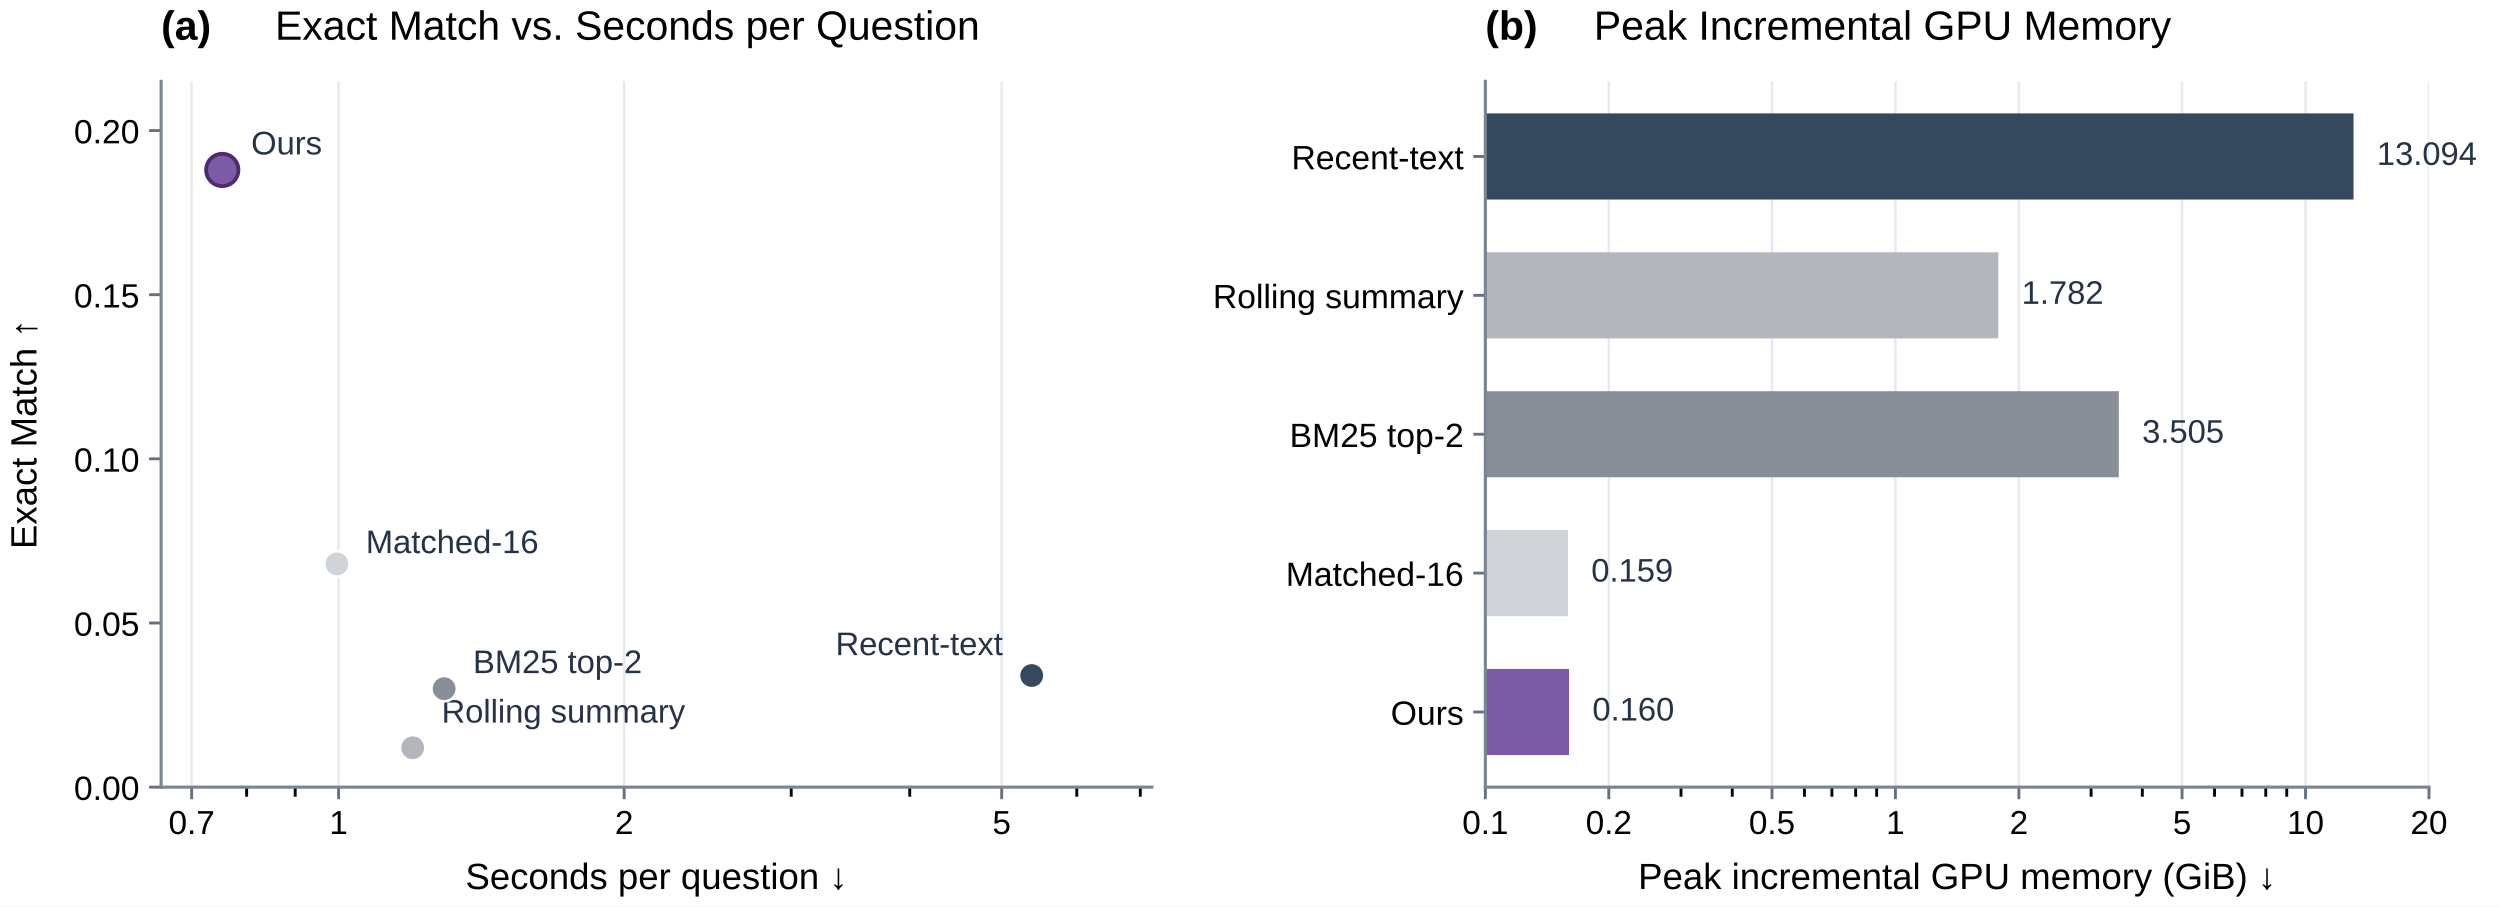
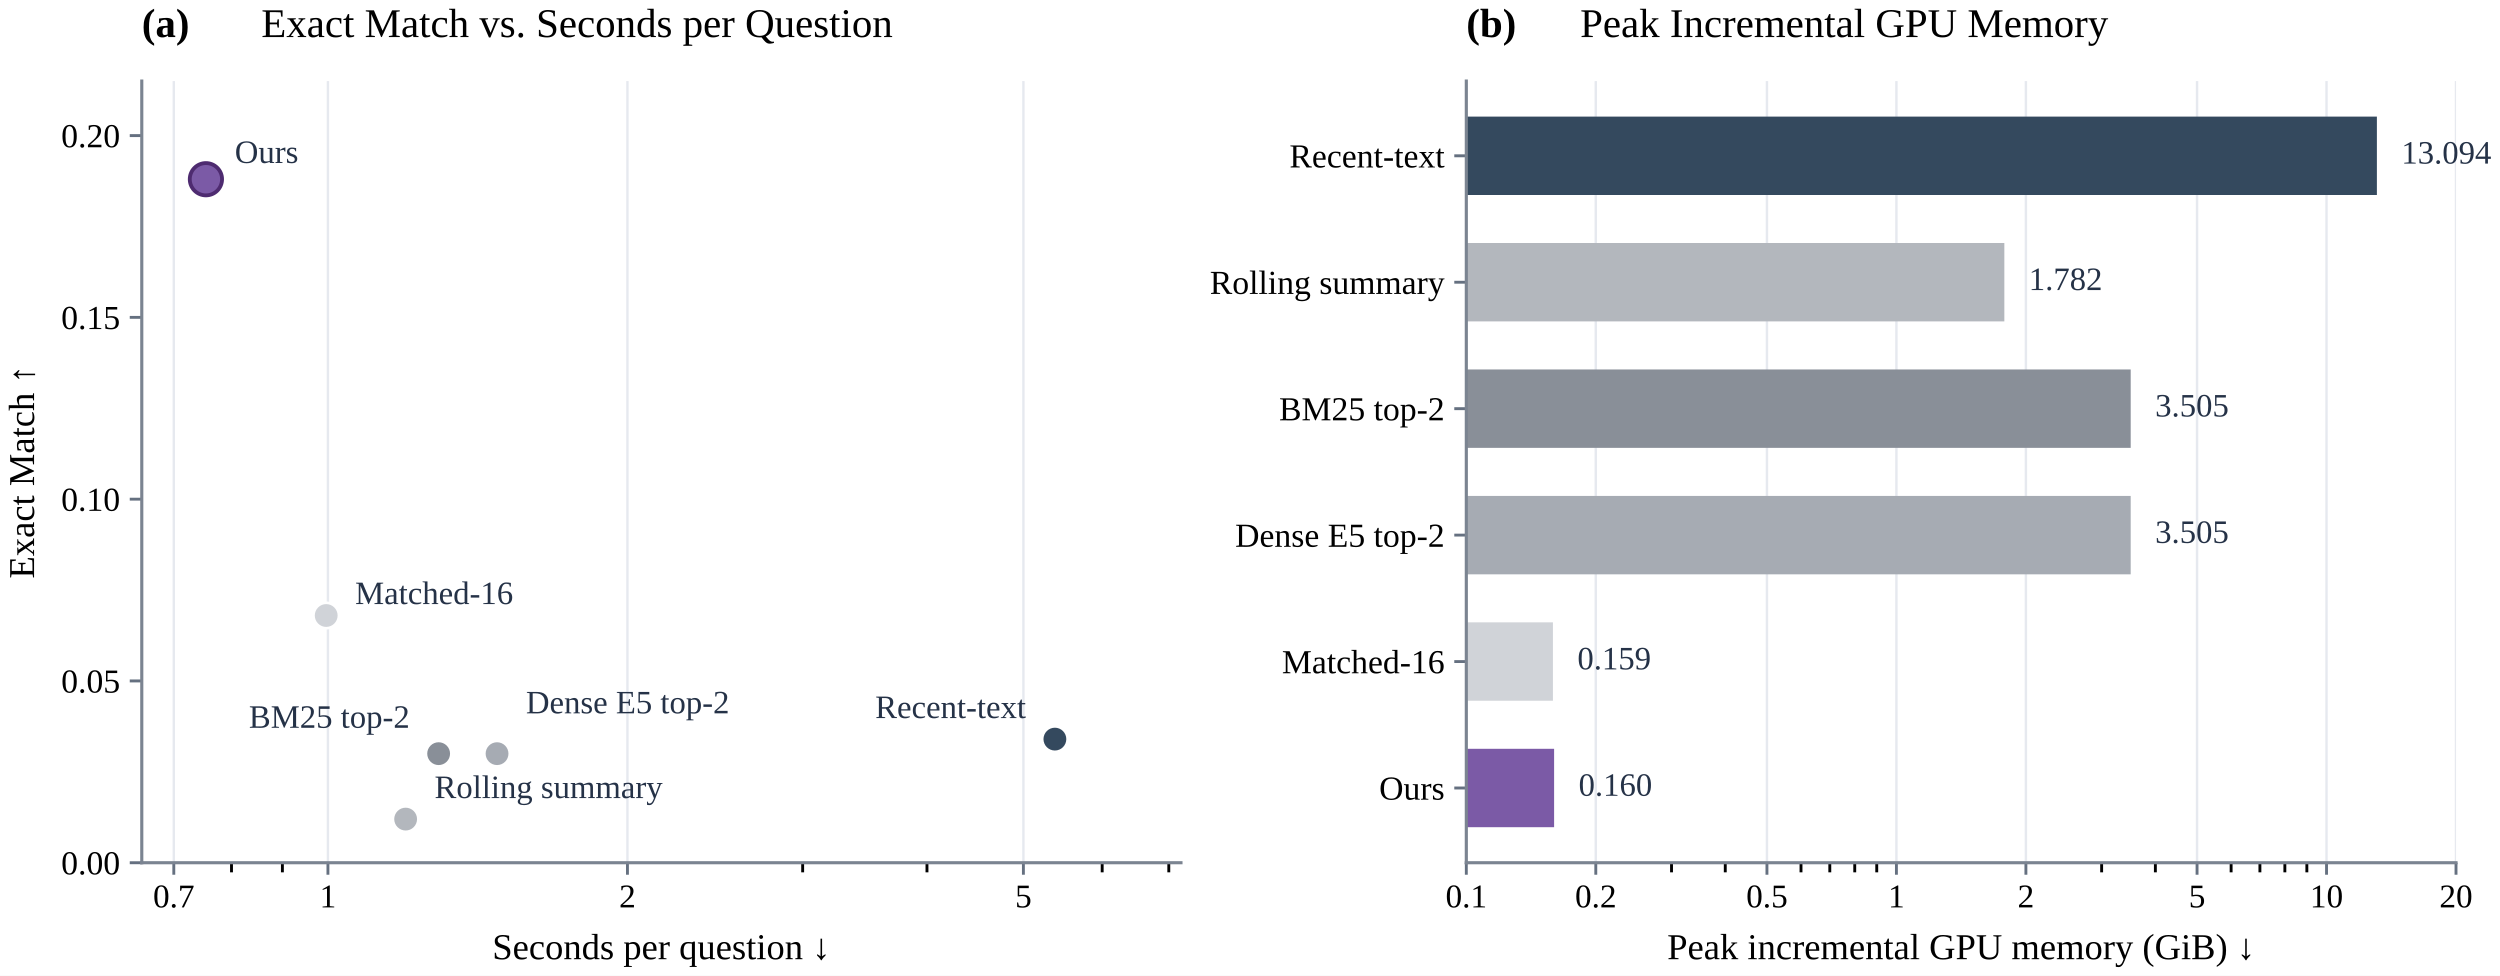
- <svg xmlns="http://www.w3.org/2000/svg" xmlns:xlink="http://www.w3.org/1999/xlink" width="519.6pt" height="188.4pt" viewBox="0 0 519.6 188.4" version="1.1">
+ <svg xmlns="http://www.w3.org/2000/svg" xmlns:xlink="http://www.w3.org/1999/xlink" width="519.6pt" height="202.8pt" viewBox="0 0 519.6 202.8" version="1.1">
  <defs>
    <style type="text/css">*{stroke-linejoin: round; stroke-linecap: butt}</style>
  </defs>
  <g id="figure_1">
    <g id="patch_1">
-       <path d="M 0 188.4  L 519.6 188.4  L 519.6 0  L 0 0  z " style="fill: #ffffff" />
+       <path d="M 0 202.8  L 519.6 202.8  L 519.6 0  L 0 0  z " style="fill: #ffffff" />
    </g>
    <g id="axes_1">
      <g id="patch_2">
-         <path d="M 33.487 163.599  L 239.412 163.599  L 239.412 16.902  L 33.487 16.902  z " style="fill: #ffffff" />
+         <path d="M 29.467 179.309  L 245.452 179.309  L 245.452 16.847  L 29.467 16.847  z " style="fill: #ffffff" />
      </g>
      <g id="matplotlib.axis_1">
        <g id="xtick_1">
          <g id="line2d_1">
-             <path d="M 39.832 163.599  L 39.832 16.902  " clip-path="url(#p4d91cc11b2)" style="fill: none; stroke: #d9dee6; stroke-opacity: 0.65; stroke-width: 0.5; stroke-linecap: square" />
+             <path d="M 36.123 179.309  L 36.123 16.847  " clip-path="url(#p94e1941845)" style="fill: none; stroke: #d9dee6; stroke-opacity: 0.65; stroke-width: 0.5; stroke-linecap: square" />
          </g>
          <g id="line2d_2">
            <defs>
-               <path id="mfd6646fd32" d="M 0 0  L 0 2.5  " style="stroke: #657080; stroke-width: 0.6" />
+               <path id="mc7034c1258" d="M 0 0  L 0 2.5  " style="stroke: #657080; stroke-width: 0.6" />
            </defs>
            <g>
-               <use xlink:href="#mfd6646fd32" x="39.832" y="163.599" style="fill: #657080; stroke: #657080; stroke-width: 0.6" />
+               <use xlink:href="#mc7034c1258" x="36.123" y="179.309" style="fill: #657080; stroke: #657080; stroke-width: 0.6" />
            </g>
          </g>
          <g id="text_1">
-             <text style="font-size: 6.9px; font-family: 'Arial', 'Helvetica', 'DejaVu Sans', sans-serif; text-anchor: middle" x="39.832" y="173.341" transform="rotate(-0 39.83231 173.3413)">0.7</text>
+             <text style="font-size: 6.9px; font-family: 'Times New Roman', 'Times', 'Nimbus Roman', serif; text-anchor: middle" x="36.123" y="188.593" transform="rotate(-0 36.12324 188.5929)">0.7</text>
          </g>
        </g>
        <g id="xtick_2">
          <g id="line2d_3">
-             <path d="M 70.374 163.599  L 70.374 16.902  " clip-path="url(#p4d91cc11b2)" style="fill: none; stroke: #d9dee6; stroke-opacity: 0.65; stroke-width: 0.5; stroke-linecap: square" />
+             <path d="M 68.157 179.309  L 68.157 16.847  " clip-path="url(#p94e1941845)" style="fill: none; stroke: #d9dee6; stroke-opacity: 0.65; stroke-width: 0.5; stroke-linecap: square" />
          </g>
          <g id="line2d_4">
            <g>
-               <use xlink:href="#mfd6646fd32" x="70.374" y="163.599" style="fill: #657080; stroke: #657080; stroke-width: 0.6" />
+               <use xlink:href="#mc7034c1258" x="68.157" y="179.309" style="fill: #657080; stroke: #657080; stroke-width: 0.6" />
            </g>
          </g>
          <g id="text_2">
-             <text style="font-size: 6.9px; font-family: 'Arial', 'Helvetica', 'DejaVu Sans', sans-serif; text-anchor: middle" x="70.374" y="173.341" transform="rotate(-0 70.37399 173.3413)">1</text>
+             <text style="font-size: 6.9px; font-family: 'Times New Roman', 'Times', 'Nimbus Roman', serif; text-anchor: middle" x="68.157" y="188.593" transform="rotate(-0 68.15676 188.5929)">1</text>
          </g>
        </g>
        <g id="xtick_3">
          <g id="line2d_5">
-             <path d="M 129.727 163.599  L 129.727 16.902  " clip-path="url(#p4d91cc11b2)" style="fill: none; stroke: #d9dee6; stroke-opacity: 0.65; stroke-width: 0.5; stroke-linecap: square" />
+             <path d="M 130.409 179.309  L 130.409 16.847  " clip-path="url(#p94e1941845)" style="fill: none; stroke: #d9dee6; stroke-opacity: 0.65; stroke-width: 0.5; stroke-linecap: square" />
          </g>
          <g id="line2d_6">
            <g>
-               <use xlink:href="#mfd6646fd32" x="129.727" y="163.599" style="fill: #657080; stroke: #657080; stroke-width: 0.6" />
+               <use xlink:href="#mc7034c1258" x="130.409" y="179.309" style="fill: #657080; stroke: #657080; stroke-width: 0.6" />
            </g>
          </g>
          <g id="text_3">
-             <text style="font-size: 6.9px; font-family: 'Arial', 'Helvetica', 'DejaVu Sans', sans-serif; text-anchor: middle" x="129.727" y="173.341" transform="rotate(-0 129.7274 173.3413)">2</text>
+             <text style="font-size: 6.9px; font-family: 'Times New Roman', 'Times', 'Nimbus Roman', serif; text-anchor: middle" x="130.409" y="188.593" transform="rotate(-0 130.4094 188.5929)">2</text>
          </g>
        </g>
        <g id="xtick_4">
          <g id="line2d_7">
-             <path d="M 208.188 163.599  L 208.188 16.902  " clip-path="url(#p4d91cc11b2)" style="fill: none; stroke: #d9dee6; stroke-opacity: 0.65; stroke-width: 0.5; stroke-linecap: square" />
+             <path d="M 212.703 179.309  L 212.703 16.847  " clip-path="url(#p94e1941845)" style="fill: none; stroke: #d9dee6; stroke-opacity: 0.65; stroke-width: 0.5; stroke-linecap: square" />
          </g>
          <g id="line2d_8">
            <g>
-               <use xlink:href="#mfd6646fd32" x="208.188" y="163.599" style="fill: #657080; stroke: #657080; stroke-width: 0.6" />
+               <use xlink:href="#mc7034c1258" x="212.703" y="179.309" style="fill: #657080; stroke: #657080; stroke-width: 0.6" />
            </g>
          </g>
          <g id="text_4">
-             <text style="font-size: 6.9px; font-family: 'Arial', 'Helvetica', 'DejaVu Sans', sans-serif; text-anchor: middle" x="208.188" y="173.341" transform="rotate(-0 208.1883 173.3413)">5</text>
+             <text style="font-size: 6.9px; font-family: 'Times New Roman', 'Times', 'Nimbus Roman', serif; text-anchor: middle" x="212.703" y="188.593" transform="rotate(-0 212.7028 188.5929)">5</text>
          </g>
        </g>
        <g id="xtick_5">
          <g id="line2d_9">
            <defs>
-               <path id="mbc9e742aef" d="M 0 0  L 0 2  " style="stroke: #000000; stroke-width: 0.6" />
+               <path id="m6036ae1b10" d="M 0 0  L 0 2  " style="stroke: #000000; stroke-width: 0.6" />
            </defs>
            <g>
-               <use xlink:href="#mbc9e742aef" x="51.266" y="163.599" style="stroke: #000000; stroke-width: 0.6" />
+               <use xlink:href="#m6036ae1b10" x="48.116" y="179.309" style="stroke: #000000; stroke-width: 0.6" />
            </g>
          </g>
        </g>
        <g id="xtick_6">
          <g id="line2d_10">
            <g>
-               <use xlink:href="#mbc9e742aef" x="61.352" y="163.599" style="stroke: #000000; stroke-width: 0.6" />
+               <use xlink:href="#m6036ae1b10" x="58.694" y="179.309" style="stroke: #000000; stroke-width: 0.6" />
            </g>
          </g>
        </g>
        <g id="xtick_7">
          <g id="line2d_11">
            <g>
-               <use xlink:href="#mbc9e742aef" x="164.447" y="163.599" style="stroke: #000000; stroke-width: 0.6" />
+               <use xlink:href="#m6036ae1b10" x="166.825" y="179.309" style="stroke: #000000; stroke-width: 0.6" />
            </g>
          </g>
        </g>
        <g id="xtick_8">
          <g id="line2d_12">
            <g>
-               <use xlink:href="#mbc9e742aef" x="189.081" y="163.599" style="stroke: #000000; stroke-width: 0.6" />
+               <use xlink:href="#m6036ae1b10" x="192.662" y="179.309" style="stroke: #000000; stroke-width: 0.6" />
            </g>
          </g>
        </g>
        <g id="xtick_9">
          <g id="line2d_13">
            <g>
-               <use xlink:href="#mbc9e742aef" x="223.8" y="163.599" style="stroke: #000000; stroke-width: 0.6" />
+               <use xlink:href="#m6036ae1b10" x="229.077" y="179.309" style="stroke: #000000; stroke-width: 0.6" />
            </g>
          </g>
        </g>
        <g id="xtick_10">
          <g id="line2d_14">
            <g>
-               <use xlink:href="#mbc9e742aef" x="237" y="163.599" style="stroke: #000000; stroke-width: 0.6" />
+               <use xlink:href="#m6036ae1b10" x="242.922" y="179.309" style="stroke: #000000; stroke-width: 0.6" />
            </g>
          </g>
        </g>
        <g id="text_5">
-           <text style="font-size: 7.6px; font-family: 'Arial', 'Helvetica', 'DejaVu Sans', sans-serif; text-anchor: middle" x="136.449" y="184.774" transform="rotate(-0 136.4494 184.7737)">Seconds per question ↓</text>
+           <text style="font-size: 7.6px; font-family: 'Times New Roman', 'Times', 'Nimbus Roman', serif; text-anchor: middle" x="137.46" y="199.359" transform="rotate(-0 137.4597 199.3593)">Seconds per question ↓</text>
        </g>
      </g>
      <g id="matplotlib.axis_2">
        <g id="ytick_1">
          <g id="line2d_15">
            <defs>
-               <path id="mfd92201230" d="M 0 0  L -2.5 0  " style="stroke: #657080; stroke-width: 0.6" />
+               <path id="m1d2bbc4675" d="M 0 0  L -2.5 0  " style="stroke: #657080; stroke-width: 0.6" />
            </defs>
            <g>
-               <use xlink:href="#mfd92201230" x="33.487" y="163.599" style="fill: #657080; stroke: #657080; stroke-width: 0.6" />
+               <use xlink:href="#m1d2bbc4675" x="29.467" y="179.309" style="fill: #657080; stroke: #657080; stroke-width: 0.6" />
            </g>
          </g>
          <g id="text_6">
-             <text style="font-size: 7px; font-family: 'Arial', 'Helvetica', 'DejaVu Sans', sans-serif; text-anchor: end" x="28.987" y="166.258" transform="rotate(-0 28.98653 166.2581)">0.00</text>
+             <text style="font-size: 7px; font-family: 'Times New Roman', 'Times', 'Nimbus Roman', serif; text-anchor: end" x="24.967" y="181.735" transform="rotate(-0 24.96748 181.7354)">0.00</text>
          </g>
        </g>
        <g id="ytick_2">
          <g id="line2d_16">
            <g>
-               <use xlink:href="#mfd92201230" x="33.487" y="129.483" style="fill: #657080; stroke: #657080; stroke-width: 0.6" />
+               <use xlink:href="#m1d2bbc4675" x="29.467" y="141.527" style="fill: #657080; stroke: #657080; stroke-width: 0.6" />
            </g>
          </g>
          <g id="text_7">
-             <text style="font-size: 7px; font-family: 'Arial', 'Helvetica', 'DejaVu Sans', sans-serif; text-anchor: end" x="28.987" y="132.143" transform="rotate(-0 28.98653 132.1425)">0.05</text>
+             <text style="font-size: 7px; font-family: 'Times New Roman', 'Times', 'Nimbus Roman', serif; text-anchor: end" x="24.967" y="143.954" transform="rotate(-0 24.96748 143.9538)">0.05</text>
          </g>
        </g>
        <g id="ytick_3">
          <g id="line2d_17">
            <g>
-               <use xlink:href="#mfd92201230" x="33.487" y="95.368" style="fill: #657080; stroke: #657080; stroke-width: 0.6" />
+               <use xlink:href="#m1d2bbc4675" x="29.467" y="103.745" style="fill: #657080; stroke: #657080; stroke-width: 0.6" />
            </g>
          </g>
          <g id="text_8">
-             <text style="font-size: 7px; font-family: 'Arial', 'Helvetica', 'DejaVu Sans', sans-serif; text-anchor: end" x="28.987" y="98.027" transform="rotate(-0 28.98653 98.02699)">0.10</text>
+             <text style="font-size: 7px; font-family: 'Times New Roman', 'Times', 'Nimbus Roman', serif; text-anchor: end" x="24.967" y="106.172" transform="rotate(-0 24.96748 106.1721)">0.10</text>
          </g>
        </g>
        <g id="ytick_4">
          <g id="line2d_18">
            <g>
-               <use xlink:href="#mfd92201230" x="33.487" y="61.252" style="fill: #657080; stroke: #657080; stroke-width: 0.6" />
+               <use xlink:href="#m1d2bbc4675" x="29.467" y="65.964" style="fill: #657080; stroke: #657080; stroke-width: 0.6" />
            </g>
          </g>
          <g id="text_9">
-             <text style="font-size: 7px; font-family: 'Arial', 'Helvetica', 'DejaVu Sans', sans-serif; text-anchor: end" x="28.987" y="63.911" transform="rotate(-0 28.98653 63.91143)">0.15</text>
+             <text style="font-size: 7px; font-family: 'Times New Roman', 'Times', 'Nimbus Roman', serif; text-anchor: end" x="24.967" y="68.39" transform="rotate(-0 24.96748 68.39037)">0.15</text>
          </g>
        </g>
        <g id="ytick_5">
          <g id="line2d_19">
            <g>
-               <use xlink:href="#mfd92201230" x="33.487" y="27.137" style="fill: #657080; stroke: #657080; stroke-width: 0.6" />
+               <use xlink:href="#m1d2bbc4675" x="29.467" y="28.182" style="fill: #657080; stroke: #657080; stroke-width: 0.6" />
            </g>
          </g>
          <g id="text_10">
-             <text style="font-size: 7px; font-family: 'Arial', 'Helvetica', 'DejaVu Sans', sans-serif; text-anchor: end" x="28.987" y="29.796" transform="rotate(-0 28.98653 29.79587)">0.20</text>
+             <text style="font-size: 7px; font-family: 'Times New Roman', 'Times', 'Nimbus Roman', serif; text-anchor: end" x="24.967" y="30.609" transform="rotate(-0 24.96748 30.60868)">0.20</text>
          </g>
        </g>
        <g id="text_11">
-           <text style="font-size: 7.6px; font-family: 'Arial', 'Helvetica', 'DejaVu Sans', sans-serif; text-anchor: middle" x="7.575" y="90.25" transform="rotate(-90 7.574813 90.25048)">Exact Match ↑</text>
+           <text style="font-size: 7.6px; font-family: 'Times New Roman', 'Times', 'Nimbus Roman', serif; text-anchor: middle" x="7.077" y="98.078" transform="rotate(-90 7.07725 98.07805)">Exact Match ↑</text>
        </g>
      </g>
      <g id="patch_3">
-         <path d="M 33.487 163.599  L 33.487 16.902  " style="fill: none; stroke: #7b8491; stroke-width: 0.65; stroke-linejoin: miter; stroke-linecap: square" />
+         <path d="M 29.467 179.309  L 29.467 16.847  " style="fill: none; stroke: #7b8491; stroke-width: 0.65; stroke-linejoin: miter; stroke-linecap: square" />
      </g>
      <g id="patch_4">
-         <path d="M 33.487 163.599  L 239.412 163.599  " style="fill: none; stroke: #7b8491; stroke-width: 0.65; stroke-linejoin: miter; stroke-linecap: square" />
+         <path d="M 29.467 179.309  L 245.452 179.309  " style="fill: none; stroke: #7b8491; stroke-width: 0.65; stroke-linejoin: miter; stroke-linecap: square" />
      </g>
      <g id="PathCollection_1">
        <defs>
-           <path id="m804ae142f7" d="M 0 2.646  C 0.702 2.646 1.375 2.367 1.871 1.871  C 2.367 1.375 2.646 0.702 2.646 0  C 2.646 -0.702 2.367 -1.375 1.871 -1.871  C 1.375 -2.367 0.702 -2.646 0 -2.646  C -0.702 -2.646 -1.375 -2.367 -1.871 -1.871  C -2.367 -1.375 -2.646 -0.702 -2.646 0  C -2.646 0.702 -2.367 1.375 -1.871 1.871  C -1.375 2.367 -0.702 2.646 0 2.646  z " style="stroke: #ffffff; stroke-width: 0.55" />
+           <path id="m9ced7bc26e" d="M 0 2.646  C 0.702 2.646 1.375 2.367 1.871 1.871  C 2.367 1.375 2.646 0.702 2.646 0  C 2.646 -0.702 2.367 -1.375 1.871 -1.871  C 1.375 -2.367 0.702 -2.646 0 -2.646  C -0.702 -2.646 -1.375 -2.367 -1.871 -1.871  C -2.367 -1.375 -2.646 -0.702 -2.646 0  C -2.646 0.702 -2.367 1.375 -1.871 1.871  C -1.375 2.367 -0.702 2.646 0 2.646  z " style="stroke: #ffffff; stroke-width: 0.55" />
        </defs>
-         <g clip-path="url(#p4d91cc11b2)">
-           <use xlink:href="#m804ae142f7" x="214.429" y="140.4" style="fill: #34495e; stroke: #ffffff; stroke-width: 0.55" />
+         <g clip-path="url(#p94e1941845)">
+           <use xlink:href="#m9ced7bc26e" x="219.248" y="153.617" style="fill: #34495e; stroke: #ffffff; stroke-width: 0.55" />
        </g>
      </g>
      <g id="text_12">
-         <text style="font-size: 6.8px; font-family: 'Arial', 'Helvetica', 'DejaVu Sans', sans-serif; text-anchor: end; fill: #253247" x="208.429" y="136.167" transform="rotate(-0 208.4289 136.1668)">Recent-text</text>
+         <text style="font-size: 6.8px; font-family: 'Times New Roman', 'Times', 'Nimbus Roman', serif; text-anchor: end; fill: #253247" x="213.248" y="149.241" transform="rotate(-0 213.2482 149.2408)">Recent-text</text>
      </g>
      <g id="PathCollection_2">
        <defs>
-           <path id="m1b0d4e101e" d="M 0 2.646  C 0.702 2.646 1.375 2.367 1.871 1.871  C 2.367 1.375 2.646 0.702 2.646 0  C 2.646 -0.702 2.367 -1.375 1.871 -1.871  C 1.375 -2.367 0.702 -2.646 0 -2.646  C -0.702 -2.646 -1.375 -2.367 -1.871 -1.871  C -2.367 -1.375 -2.646 -0.702 -2.646 0  C -2.646 0.702 -2.367 1.375 -1.871 1.871  C -1.375 2.367 -0.702 2.646 0 2.646  z " style="stroke: #ffffff; stroke-width: 0.55" />
+           <path id="mf07b5d6759" d="M 0 2.646  C 0.702 2.646 1.375 2.367 1.871 1.871  C 2.367 1.375 2.646 0.702 2.646 0  C 2.646 -0.702 2.367 -1.375 1.871 -1.871  C 1.375 -2.367 0.702 -2.646 0 -2.646  C -0.702 -2.646 -1.375 -2.367 -1.871 -1.871  C -2.367 -1.375 -2.646 -0.702 -2.646 0  C -2.646 0.702 -2.367 1.375 -1.871 1.871  C -1.375 2.367 -0.702 2.646 0 2.646  z " style="stroke: #ffffff; stroke-width: 0.55" />
        </defs>
-         <g clip-path="url(#p4d91cc11b2)">
-           <use xlink:href="#m1b0d4e101e" x="85.772" y="155.411" style="fill: #b3b7bd; stroke: #ffffff; stroke-width: 0.55" />
+         <g clip-path="url(#p94e1941845)">
+           <use xlink:href="#mf07b5d6759" x="84.307" y="170.241" style="fill: #b3b7bd; stroke: #ffffff; stroke-width: 0.55" />
        </g>
      </g>
      <g id="text_13">
-         <text style="font-size: 6.8px; font-family: 'Arial', 'Helvetica', 'DejaVu Sans', sans-serif; text-anchor: start; fill: #253247" x="91.772" y="150.178" transform="rotate(-0 91.77164 150.1779)">Rolling summary</text>
+         <text style="font-size: 6.8px; font-family: 'Times New Roman', 'Times', 'Nimbus Roman', serif; text-anchor: start; fill: #253247" x="90.307" y="165.868" transform="rotate(-0 90.30653 165.8682)">Rolling summary</text>
      </g>
      <g id="PathCollection_3">
        <defs>
-           <path id="mbe1dde9611" d="M 0 2.646  C 0.702 2.646 1.375 2.367 1.871 1.871  C 2.367 1.375 2.646 0.702 2.646 0  C 2.646 -0.702 2.367 -1.375 1.871 -1.871  C 1.375 -2.367 0.702 -2.646 0 -2.646  C -0.702 -2.646 -1.375 -2.367 -1.871 -1.871  C -2.367 -1.375 -2.646 -0.702 -2.646 0  C -2.646 0.702 -2.367 1.375 -1.871 1.871  C -1.375 2.367 -0.702 2.646 0 2.646  z " style="stroke: #ffffff; stroke-width: 0.55" />
+           <path id="mde7a6facdd" d="M 0 2.646  C 0.702 2.646 1.375 2.367 1.871 1.871  C 2.367 1.375 2.646 0.702 2.646 0  C 2.646 -0.702 2.367 -1.375 1.871 -1.871  C 1.375 -2.367 0.702 -2.646 0 -2.646  C -0.702 -2.646 -1.375 -2.367 -1.871 -1.871  C -2.367 -1.375 -2.646 -0.702 -2.646 0  C -2.646 0.702 -2.367 1.375 -1.871 1.871  C -1.375 2.367 -0.702 2.646 0 2.646  z " style="stroke: #ffffff; stroke-width: 0.55" />
        </defs>
-         <g clip-path="url(#p4d91cc11b2)">
-           <use xlink:href="#mbe1dde9611" x="92.311" y="143.13" style="fill: #898f98; stroke: #ffffff; stroke-width: 0.55" />
+         <g clip-path="url(#p94e1941845)">
+           <use xlink:href="#mde7a6facdd" x="91.166" y="156.64" style="fill: #898f98; stroke: #ffffff; stroke-width: 0.55" />
        </g>
      </g>
      <g id="text_14">
-         <text style="font-size: 6.8px; font-family: 'Arial', 'Helvetica', 'DejaVu Sans', sans-serif; text-anchor: start; fill: #253247" x="98.311" y="139.896" transform="rotate(-0 98.31137 139.896)">BM25 top-2</text>
+         <text style="font-size: 6.8px; font-family: 'Times New Roman', 'Times', 'Nimbus Roman', serif; text-anchor: end; fill: #253247" x="85.166" y="151.263" transform="rotate(-0 85.1657 151.2633)">BM25 top-2</text>
      </g>
      <g id="PathCollection_4">
        <defs>
-           <path id="m87a3ca82dd" d="M 0 2.646  C 0.702 2.646 1.375 2.367 1.871 1.871  C 2.367 1.375 2.646 0.702 2.646 0  C 2.646 -0.702 2.367 -1.375 1.871 -1.871  C 1.375 -2.367 0.702 -2.646 0 -2.646  C -0.702 -2.646 -1.375 -2.367 -1.871 -1.871  C -2.367 -1.375 -2.646 -0.702 -2.646 0  C -2.646 0.702 -2.367 1.375 -1.871 1.871  C -1.375 2.367 -0.702 2.646 0 2.646  z " style="stroke: #ffffff; stroke-width: 0.55" />
+           <path id="m5766bb38de" d="M 0 2.646  C 0.702 2.646 1.375 2.367 1.871 1.871  C 2.367 1.375 2.646 0.702 2.646 0  C 2.646 -0.702 2.367 -1.375 1.871 -1.871  C 1.375 -2.367 0.702 -2.646 0 -2.646  C -0.702 -2.646 -1.375 -2.367 -1.871 -1.871  C -2.367 -1.375 -2.646 -0.702 -2.646 0  C -2.646 0.702 -2.367 1.375 -1.871 1.871  C -1.375 2.367 -0.702 2.646 0 2.646  z " style="stroke: #ffffff; stroke-width: 0.55" />
        </defs>
-         <g clip-path="url(#p4d91cc11b2)">
-           <use xlink:href="#m87a3ca82dd" x="70.031" y="117.202" style="fill: #d0d3d8; stroke: #ffffff; stroke-width: 0.55" />
+         <g clip-path="url(#p94e1941845)">
+           <use xlink:href="#m5766bb38de" x="103.306" y="156.64" style="fill: #a6abb3; stroke: #ffffff; stroke-width: 0.55" />
        </g>
      </g>
      <g id="text_15">
-         <text style="font-size: 6.8px; font-family: 'Arial', 'Helvetica', 'DejaVu Sans', sans-serif; text-anchor: start; fill: #253247" x="76.031" y="114.968" transform="rotate(-0 76.03078 114.9684)">Matched-16</text>
+         <text style="font-size: 6.8px; font-family: 'Times New Roman', 'Times', 'Nimbus Roman', serif; text-anchor: start; fill: #253247" x="109.306" y="148.263" transform="rotate(-0 109.306 148.2633)">Dense E5 top-2</text>
      </g>
      <g id="PathCollection_5">
        <defs>
-           <path id="m98cfc81bcb" d="M 0 3.354  C 0.89 3.354 1.743 3.001 2.372 2.372  C 3.001 1.743 3.354 0.89 3.354 0  C 3.354 -0.89 3.001 -1.743 2.372 -2.372  C 1.743 -3.001 0.89 -3.354 0 -3.354  C -0.89 -3.354 -1.743 -3.001 -2.372 -2.372  C -3.001 -1.743 -3.354 -0.89 -3.354 0  C -3.354 0.89 -3.001 1.743 -2.372 2.372  C -1.743 3.001 -0.89 3.354 0 3.354  z " style="stroke: #4e2b70; stroke-width: 0.8" />
+           <path id="m0dffa13cdc" d="M 0 2.646  C 0.702 2.646 1.375 2.367 1.871 1.871  C 2.367 1.375 2.646 0.702 2.646 0  C 2.646 -0.702 2.367 -1.375 1.871 -1.871  C 1.375 -2.367 0.702 -2.646 0 -2.646  C -0.702 -2.646 -1.375 -2.367 -1.871 -1.871  C -2.367 -1.375 -2.646 -0.702 -2.646 0  C -2.646 0.702 -2.367 1.375 -1.871 1.871  C -1.375 2.367 -0.702 2.646 0 2.646  z " style="stroke: #ffffff; stroke-width: 0.55" />
        </defs>
-         <g clip-path="url(#p4d91cc11b2)">
-           <use xlink:href="#m98cfc81bcb" x="46.196" y="35.324" style="fill: #7b5aa6; stroke: #4e2b70; stroke-width: 0.8" />
+         <g clip-path="url(#p94e1941845)">
+           <use xlink:href="#m0dffa13cdc" x="67.797" y="127.926" style="fill: #d0d3d8; stroke: #ffffff; stroke-width: 0.55" />
        </g>
      </g>
      <g id="text_16">
-         <text style="font-size: 6.8px; font-family: 'Arial', 'Helvetica', 'DejaVu Sans', sans-serif; text-anchor: start; fill: #253247" x="52.196" y="32.091" transform="rotate(-0 52.19557 32.09083)">Ours</text>
+         <text style="font-size: 6.8px; font-family: 'Times New Roman', 'Times', 'Nimbus Roman', serif; text-anchor: start; fill: #253247" x="73.797" y="125.553" transform="rotate(-0 73.79679 125.5527)">Matched-16</text>
+       </g>
+       <g id="PathCollection_6">
+         <defs>
+           <path id="md8fb31250c" d="M 0 3.354  C 0.89 3.354 1.743 3.001 2.372 2.372  C 3.001 1.743 3.354 0.89 3.354 0  C 3.354 -0.89 3.001 -1.743 2.372 -2.372  C 1.743 -3.001 0.89 -3.354 0 -3.354  C -0.89 -3.354 -1.743 -3.001 -2.372 -2.372  C -3.001 -1.743 -3.354 -0.89 -3.354 0  C -3.354 0.89 -3.001 1.743 -2.372 2.372  C -1.743 3.001 -0.89 3.354 0 3.354  z " style="stroke: #4e2b70; stroke-width: 0.8" />
+         </defs>
+         <g clip-path="url(#p94e1941845)">
+           <use xlink:href="#md8fb31250c" x="42.797" y="37.25" style="fill: #7b5aa6; stroke: #4e2b70; stroke-width: 0.8" />
+         </g>
      </g>
      <g id="text_17">
-         <text style="font-weight: 700; font-size: 8.5px; font-family: 'Arial', 'Helvetica', 'DejaVu Sans', sans-serif; text-anchor: start" x="33.487" y="8.259" transform="rotate(-0 33.48653 8.258672)">(a)</text>
+         <text style="font-size: 6.8px; font-family: 'Times New Roman', 'Times', 'Nimbus Roman', serif; text-anchor: start; fill: #253247" x="48.797" y="33.873" transform="rotate(-0 48.79731 33.87316)">Ours</text>
      </g>
      <g id="text_18">
-         <text style="font-size: 8.5px; font-family: 'Arial', 'Helvetica', 'DejaVu Sans', sans-serif; text-anchor: start" x="57.168" y="8.259" transform="rotate(-0 57.168 8.258672)">Exact Match vs. Seconds per Question</text>
+         <text style="font-weight: 700; font-size: 8.5px; font-family: 'Times New Roman', 'Times', 'Nimbus Roman', serif; text-anchor: start" x="29.467" y="7.702" transform="rotate(-0 29.46748 7.702187)">(a)</text>
+       </g>
+       <g id="text_19">
+         <text style="font-size: 8.5px; font-family: 'Times New Roman', 'Times', 'Nimbus Roman', serif; text-anchor: start" x="54.306" y="7.702" transform="rotate(-0 54.3057 7.702187)">Exact Match vs. Seconds per Question</text>
      </g>
    </g>
    <g id="axes_2">
      <g id="patch_5">
-         <path d="M 308.715 163.599  L 504.835 163.599  L 504.835 16.902  L 308.715 16.902  z " style="fill: #ffffff" />
+         <path d="M 304.758 179.309  L 510.457 179.309  L 510.457 16.847  L 304.758 16.847  z " style="fill: #ffffff" />
      </g>
      <g id="matplotlib.axis_3">
        <g id="xtick_11">
          <g id="line2d_20">
-             <path d="M 308.715 163.599  L 308.715 16.902  " clip-path="url(#p36bf4a9192)" style="fill: none; stroke: #d9dee6; stroke-opacity: 0.65; stroke-width: 0.5; stroke-linecap: square" />
+             <path d="M 304.758 179.309  L 304.758 16.847  " clip-path="url(#p5993db0ceb)" style="fill: none; stroke: #d9dee6; stroke-opacity: 0.65; stroke-width: 0.5; stroke-linecap: square" />
          </g>
          <g id="line2d_21">
            <g>
-               <use xlink:href="#mfd6646fd32" x="308.715" y="163.599" style="fill: #657080; stroke: #657080; stroke-width: 0.6" />
-             </g>
-           </g>
-           <g id="text_19">
-             <text style="font-size: 6.9px; font-family: 'Arial', 'Helvetica', 'DejaVu Sans', sans-serif; text-anchor: middle" x="308.715" y="173.341" transform="rotate(-0 308.715 173.3413)">0.1</text>
+               <use xlink:href="#mc7034c1258" x="304.758" y="179.309" style="fill: #657080; stroke: #657080; stroke-width: 0.6" />
+             </g>
+           </g>
+           <g id="text_20">
+             <text style="font-size: 6.9px; font-family: 'Times New Roman', 'Times', 'Nimbus Roman', serif; text-anchor: middle" x="304.758" y="188.593" transform="rotate(-0 304.7578 188.5929)">0.1</text>
          </g>
        </g>
        <g id="xtick_12">
          <g id="line2d_22">
-             <path d="M 334.372 163.599  L 334.372 16.902  " clip-path="url(#p36bf4a9192)" style="fill: none; stroke: #d9dee6; stroke-opacity: 0.65; stroke-width: 0.5; stroke-linecap: square" />
+             <path d="M 331.668 179.309  L 331.668 16.847  " clip-path="url(#p5993db0ceb)" style="fill: none; stroke: #d9dee6; stroke-opacity: 0.65; stroke-width: 0.5; stroke-linecap: square" />
          </g>
          <g id="line2d_23">
            <g>
-               <use xlink:href="#mfd6646fd32" x="334.372" y="163.599" style="fill: #657080; stroke: #657080; stroke-width: 0.6" />
-             </g>
-           </g>
-           <g id="text_20">
-             <text style="font-size: 6.9px; font-family: 'Arial', 'Helvetica', 'DejaVu Sans', sans-serif; text-anchor: middle" x="334.372" y="173.341" transform="rotate(-0 334.3722 173.3413)">0.2</text>
+               <use xlink:href="#mc7034c1258" x="331.668" y="179.309" style="fill: #657080; stroke: #657080; stroke-width: 0.6" />
+             </g>
+           </g>
+           <g id="text_21">
+             <text style="font-size: 6.9px; font-family: 'Times New Roman', 'Times', 'Nimbus Roman', serif; text-anchor: middle" x="331.668" y="188.593" transform="rotate(-0 331.6682 188.5929)">0.2</text>
          </g>
        </g>
        <g id="xtick_13">
          <g id="line2d_24">
-             <path d="M 368.289 163.599  L 368.289 16.902  " clip-path="url(#p36bf4a9192)" style="fill: none; stroke: #d9dee6; stroke-opacity: 0.65; stroke-width: 0.5; stroke-linecap: square" />
+             <path d="M 367.242 179.309  L 367.242 16.847  " clip-path="url(#p5993db0ceb)" style="fill: none; stroke: #d9dee6; stroke-opacity: 0.65; stroke-width: 0.5; stroke-linecap: square" />
          </g>
          <g id="line2d_25">
            <g>
-               <use xlink:href="#mfd6646fd32" x="368.289" y="163.599" style="fill: #657080; stroke: #657080; stroke-width: 0.6" />
-             </g>
-           </g>
-           <g id="text_21">
-             <text style="font-size: 6.9px; font-family: 'Arial', 'Helvetica', 'DejaVu Sans', sans-serif; text-anchor: middle" x="368.289" y="173.341" transform="rotate(-0 368.2891 173.3413)">0.5</text>
+               <use xlink:href="#mc7034c1258" x="367.242" y="179.309" style="fill: #657080; stroke: #657080; stroke-width: 0.6" />
+             </g>
+           </g>
+           <g id="text_22">
+             <text style="font-size: 6.9px; font-family: 'Times New Roman', 'Times', 'Nimbus Roman', serif; text-anchor: middle" x="367.242" y="188.593" transform="rotate(-0 367.2419 188.5929)">0.5</text>
          </g>
        </g>
        <g id="xtick_14">
          <g id="line2d_26">
-             <path d="M 393.946 163.599  L 393.946 16.902  " clip-path="url(#p36bf4a9192)" style="fill: none; stroke: #d9dee6; stroke-opacity: 0.65; stroke-width: 0.5; stroke-linecap: square" />
+             <path d="M 394.152 179.309  L 394.152 16.847  " clip-path="url(#p5993db0ceb)" style="fill: none; stroke: #d9dee6; stroke-opacity: 0.65; stroke-width: 0.5; stroke-linecap: square" />
          </g>
          <g id="line2d_27">
            <g>
-               <use xlink:href="#mfd6646fd32" x="393.946" y="163.599" style="fill: #657080; stroke: #657080; stroke-width: 0.6" />
-             </g>
-           </g>
-           <g id="text_22">
-             <text style="font-size: 6.9px; font-family: 'Arial', 'Helvetica', 'DejaVu Sans', sans-serif; text-anchor: middle" x="393.946" y="173.341" transform="rotate(-0 393.9463 173.3413)">1</text>
+               <use xlink:href="#mc7034c1258" x="394.152" y="179.309" style="fill: #657080; stroke: #657080; stroke-width: 0.6" />
+             </g>
+           </g>
+           <g id="text_23">
+             <text style="font-size: 6.9px; font-family: 'Times New Roman', 'Times', 'Nimbus Roman', serif; text-anchor: middle" x="394.152" y="188.593" transform="rotate(-0 394.1523 188.5929)">1</text>
          </g>
        </g>
        <g id="xtick_15">
          <g id="line2d_28">
-             <path d="M 419.603 163.599  L 419.603 16.902  " clip-path="url(#p36bf4a9192)" style="fill: none; stroke: #d9dee6; stroke-opacity: 0.65; stroke-width: 0.5; stroke-linecap: square" />
+             <path d="M 421.063 179.309  L 421.063 16.847  " clip-path="url(#p5993db0ceb)" style="fill: none; stroke: #d9dee6; stroke-opacity: 0.65; stroke-width: 0.5; stroke-linecap: square" />
          </g>
          <g id="line2d_29">
            <g>
-               <use xlink:href="#mfd6646fd32" x="419.603" y="163.599" style="fill: #657080; stroke: #657080; stroke-width: 0.6" />
-             </g>
-           </g>
-           <g id="text_23">
-             <text style="font-size: 6.9px; font-family: 'Arial', 'Helvetica', 'DejaVu Sans', sans-serif; text-anchor: middle" x="419.603" y="173.341" transform="rotate(-0 419.6035 173.3413)">2</text>
+               <use xlink:href="#mc7034c1258" x="421.063" y="179.309" style="fill: #657080; stroke: #657080; stroke-width: 0.6" />
+             </g>
+           </g>
+           <g id="text_24">
+             <text style="font-size: 6.9px; font-family: 'Times New Roman', 'Times', 'Nimbus Roman', serif; text-anchor: middle" x="421.063" y="188.593" transform="rotate(-0 421.0628 188.5929)">2</text>
          </g>
        </g>
        <g id="xtick_16">
          <g id="line2d_30">
-             <path d="M 453.52 163.599  L 453.52 16.902  " clip-path="url(#p36bf4a9192)" style="fill: none; stroke: #d9dee6; stroke-opacity: 0.65; stroke-width: 0.5; stroke-linecap: square" />
+             <path d="M 456.636 179.309  L 456.636 16.847  " clip-path="url(#p5993db0ceb)" style="fill: none; stroke: #d9dee6; stroke-opacity: 0.65; stroke-width: 0.5; stroke-linecap: square" />
          </g>
          <g id="line2d_31">
            <g>
-               <use xlink:href="#mfd6646fd32" x="453.52" y="163.599" style="fill: #657080; stroke: #657080; stroke-width: 0.6" />
-             </g>
-           </g>
-           <g id="text_24">
-             <text style="font-size: 6.9px; font-family: 'Arial', 'Helvetica', 'DejaVu Sans', sans-serif; text-anchor: middle" x="453.52" y="173.341" transform="rotate(-0 453.5204 173.3413)">5</text>
+               <use xlink:href="#mc7034c1258" x="456.636" y="179.309" style="fill: #657080; stroke: #657080; stroke-width: 0.6" />
+             </g>
+           </g>
+           <g id="text_25">
+             <text style="font-size: 6.9px; font-family: 'Times New Roman', 'Times', 'Nimbus Roman', serif; text-anchor: middle" x="456.636" y="188.593" transform="rotate(-0 456.6364 188.5929)">5</text>
          </g>
        </g>
        <g id="xtick_17">
          <g id="line2d_32">
-             <path d="M 479.178 163.599  L 479.178 16.902  " clip-path="url(#p36bf4a9192)" style="fill: none; stroke: #d9dee6; stroke-opacity: 0.65; stroke-width: 0.5; stroke-linecap: square" />
+             <path d="M 483.547 179.309  L 483.547 16.847  " clip-path="url(#p5993db0ceb)" style="fill: none; stroke: #d9dee6; stroke-opacity: 0.65; stroke-width: 0.5; stroke-linecap: square" />
          </g>
          <g id="line2d_33">
            <g>
-               <use xlink:href="#mfd6646fd32" x="479.178" y="163.599" style="fill: #657080; stroke: #657080; stroke-width: 0.6" />
-             </g>
-           </g>
-           <g id="text_25">
-             <text style="font-size: 6.9px; font-family: 'Arial', 'Helvetica', 'DejaVu Sans', sans-serif; text-anchor: middle" x="479.178" y="173.341" transform="rotate(-0 479.1776 173.3413)">10</text>
+               <use xlink:href="#mc7034c1258" x="483.547" y="179.309" style="fill: #657080; stroke: #657080; stroke-width: 0.6" />
+             </g>
+           </g>
+           <g id="text_26">
+             <text style="font-size: 6.9px; font-family: 'Times New Roman', 'Times', 'Nimbus Roman', serif; text-anchor: middle" x="483.547" y="188.593" transform="rotate(-0 483.5469 188.5929)">10</text>
          </g>
        </g>
        <g id="xtick_18">
          <g id="line2d_34">
-             <path d="M 504.835 163.599  L 504.835 16.902  " clip-path="url(#p36bf4a9192)" style="fill: none; stroke: #d9dee6; stroke-opacity: 0.65; stroke-width: 0.5; stroke-linecap: square" />
+             <path d="M 510.457 179.309  L 510.457 16.847  " clip-path="url(#p5993db0ceb)" style="fill: none; stroke: #d9dee6; stroke-opacity: 0.65; stroke-width: 0.5; stroke-linecap: square" />
          </g>
          <g id="line2d_35">
            <g>
-               <use xlink:href="#mfd6646fd32" x="504.835" y="163.599" style="fill: #657080; stroke: #657080; stroke-width: 0.6" />
-             </g>
-           </g>
-           <g id="text_26">
-             <text style="font-size: 6.9px; font-family: 'Arial', 'Helvetica', 'DejaVu Sans', sans-serif; text-anchor: middle" x="504.835" y="173.341" transform="rotate(-0 504.8348 173.3413)">20</text>
+               <use xlink:href="#mc7034c1258" x="510.457" y="179.309" style="fill: #657080; stroke: #657080; stroke-width: 0.6" />
+             </g>
+           </g>
+           <g id="text_27">
+             <text style="font-size: 6.9px; font-family: 'Times New Roman', 'Times', 'Nimbus Roman', serif; text-anchor: middle" x="510.457" y="188.593" transform="rotate(-0 510.4573 188.5929)">20</text>
          </g>
        </g>
        <g id="xtick_19">
          <g id="line2d_36">
            <g>
-               <use xlink:href="#mbc9e742aef" x="349.381" y="163.599" style="stroke: #000000; stroke-width: 0.6" />
+               <use xlink:href="#m6036ae1b10" x="347.41" y="179.309" style="stroke: #000000; stroke-width: 0.6" />
            </g>
          </g>
        </g>
        <g id="xtick_20">
          <g id="line2d_37">
            <g>
-               <use xlink:href="#mbc9e742aef" x="360.029" y="163.599" style="stroke: #000000; stroke-width: 0.6" />
+               <use xlink:href="#m6036ae1b10" x="358.579" y="179.309" style="stroke: #000000; stroke-width: 0.6" />
            </g>
          </g>
        </g>
        <g id="xtick_21">
          <g id="line2d_38">
            <g>
-               <use xlink:href="#mbc9e742aef" x="375.038" y="163.599" style="stroke: #000000; stroke-width: 0.6" />
+               <use xlink:href="#m6036ae1b10" x="374.32" y="179.309" style="stroke: #000000; stroke-width: 0.6" />
            </g>
          </g>
        </g>
        <g id="xtick_22">
          <g id="line2d_39">
            <g>
-               <use xlink:href="#mbc9e742aef" x="380.744" y="163.599" style="stroke: #000000; stroke-width: 0.6" />
+               <use xlink:href="#m6036ae1b10" x="380.305" y="179.309" style="stroke: #000000; stroke-width: 0.6" />
            </g>
          </g>
        </g>
        <g id="xtick_23">
          <g id="line2d_40">
            <g>
-               <use xlink:href="#mbc9e742aef" x="385.687" y="163.599" style="stroke: #000000; stroke-width: 0.6" />
+               <use xlink:href="#m6036ae1b10" x="385.489" y="179.309" style="stroke: #000000; stroke-width: 0.6" />
            </g>
          </g>
        </g>
        <g id="xtick_24">
          <g id="line2d_41">
            <g>
-               <use xlink:href="#mbc9e742aef" x="390.046" y="163.599" style="stroke: #000000; stroke-width: 0.6" />
+               <use xlink:href="#m6036ae1b10" x="390.062" y="179.309" style="stroke: #000000; stroke-width: 0.6" />
            </g>
          </g>
        </g>
        <g id="xtick_25">
          <g id="line2d_42">
            <g>
-               <use xlink:href="#mbc9e742aef" x="434.612" y="163.599" style="stroke: #000000; stroke-width: 0.6" />
+               <use xlink:href="#m6036ae1b10" x="436.804" y="179.309" style="stroke: #000000; stroke-width: 0.6" />
            </g>
          </g>
        </g>
        <g id="xtick_26">
          <g id="line2d_43">
            <g>
-               <use xlink:href="#mbc9e742aef" x="445.261" y="163.599" style="stroke: #000000; stroke-width: 0.6" />
+               <use xlink:href="#m6036ae1b10" x="447.973" y="179.309" style="stroke: #000000; stroke-width: 0.6" />
            </g>
          </g>
        </g>
        <g id="xtick_27">
          <g id="line2d_44">
            <g>
-               <use xlink:href="#mbc9e742aef" x="460.269" y="163.599" style="stroke: #000000; stroke-width: 0.6" />
+               <use xlink:href="#m6036ae1b10" x="463.715" y="179.309" style="stroke: #000000; stroke-width: 0.6" />
            </g>
          </g>
        </g>
        <g id="xtick_28">
          <g id="line2d_45">
            <g>
-               <use xlink:href="#mbc9e742aef" x="465.975" y="163.599" style="stroke: #000000; stroke-width: 0.6" />
+               <use xlink:href="#m6036ae1b10" x="469.699" y="179.309" style="stroke: #000000; stroke-width: 0.6" />
            </g>
          </g>
        </g>
        <g id="xtick_29">
          <g id="line2d_46">
            <g>
-               <use xlink:href="#mbc9e742aef" x="470.918" y="163.599" style="stroke: #000000; stroke-width: 0.6" />
+               <use xlink:href="#m6036ae1b10" x="474.884" y="179.309" style="stroke: #000000; stroke-width: 0.6" />
            </g>
          </g>
        </g>
        <g id="xtick_30">
          <g id="line2d_47">
            <g>
-               <use xlink:href="#mbc9e742aef" x="475.278" y="163.599" style="stroke: #000000; stroke-width: 0.6" />
-             </g>
-           </g>
-         </g>
-         <g id="text_27">
-           <text style="font-size: 7.6px; font-family: 'Arial', 'Helvetica', 'DejaVu Sans', sans-serif; text-anchor: middle" x="406.775" y="184.774" transform="rotate(-0 406.7749 184.7737)">Peak incremental GPU memory (GiB) ↓</text>
+               <use xlink:href="#m6036ae1b10" x="479.456" y="179.309" style="stroke: #000000; stroke-width: 0.6" />
+             </g>
+           </g>
+         </g>
+         <g id="text_28">
+           <text style="font-size: 7.6px; font-family: 'Times New Roman', 'Times', 'Nimbus Roman', serif; text-anchor: middle" x="407.608" y="199.359" transform="rotate(-0 407.6076 199.3593)">Peak incremental GPU memory (GiB) ↓</text>
        </g>
      </g>
      <g id="matplotlib.axis_4">
        <g id="ytick_6">
          <g id="line2d_48">
            <g>
-               <use xlink:href="#mfd92201230" x="308.715" y="32.519" style="fill: #657080; stroke: #657080; stroke-width: 0.6" />
-             </g>
-           </g>
-           <g id="text_28">
-             <text style="font-size: 7px; font-family: 'Arial', 'Helvetica', 'DejaVu Sans', sans-serif; text-anchor: end" x="304.215" y="35.178" transform="rotate(-0 304.215 35.1777)">Recent-text</text>
+               <use xlink:href="#m1d2bbc4675" x="304.758" y="32.379" style="fill: #657080; stroke: #657080; stroke-width: 0.6" />
+             </g>
+           </g>
+           <g id="text_29">
+             <text style="font-size: 7px; font-family: 'Times New Roman', 'Times', 'Nimbus Roman', serif; text-anchor: end" x="300.258" y="34.805" transform="rotate(-0 300.2578 34.80549)">Recent-text</text>
          </g>
        </g>
        <g id="ytick_7">
          <g id="line2d_49">
            <g>
-               <use xlink:href="#mfd92201230" x="308.715" y="61.384" style="fill: #657080; stroke: #657080; stroke-width: 0.6" />
-             </g>
-           </g>
-           <g id="text_29">
-             <text style="font-size: 7px; font-family: 'Arial', 'Helvetica', 'DejaVu Sans', sans-serif; text-anchor: end" x="304.215" y="64.044" transform="rotate(-0 304.215 64.04395)">Rolling summary</text>
+               <use xlink:href="#m1d2bbc4675" x="304.758" y="58.658" style="fill: #657080; stroke: #657080; stroke-width: 0.6" />
+             </g>
+           </g>
+           <g id="text_30">
+             <text style="font-size: 7px; font-family: 'Times New Roman', 'Times', 'Nimbus Roman', serif; text-anchor: end" x="300.258" y="61.089" transform="rotate(-0 300.2578 61.08877)">Rolling summary</text>
          </g>
        </g>
        <g id="ytick_8">
          <g id="line2d_50">
            <g>
-               <use xlink:href="#mfd92201230" x="308.715" y="90.25" style="fill: #657080; stroke: #657080; stroke-width: 0.6" />
-             </g>
-           </g>
-           <g id="text_30">
-             <text style="font-size: 7px; font-family: 'Arial', 'Helvetica', 'DejaVu Sans', sans-serif; text-anchor: end" x="304.215" y="92.91" transform="rotate(-0 304.215 92.90966)">BM25 top-2</text>
+               <use xlink:href="#m1d2bbc4675" x="304.758" y="84.938" style="fill: #657080; stroke: #657080; stroke-width: 0.6" />
+             </g>
+           </g>
+           <g id="text_31">
+             <text style="font-size: 7px; font-family: 'Times New Roman', 'Times', 'Nimbus Roman', serif; text-anchor: end" x="300.258" y="87.365" transform="rotate(-0 300.2578 87.36495)">BM25 top-2</text>
          </g>
        </g>
        <g id="ytick_9">
          <g id="line2d_51">
            <g>
-               <use xlink:href="#mfd92201230" x="308.715" y="119.116" style="fill: #657080; stroke: #657080; stroke-width: 0.6" />
-             </g>
-           </g>
-           <g id="text_31">
-             <text style="font-size: 7px; font-family: 'Arial', 'Helvetica', 'DejaVu Sans', sans-serif; text-anchor: end" x="304.215" y="121.776" transform="rotate(-0 304.215 121.7759)">Matched-16</text>
+               <use xlink:href="#m1d2bbc4675" x="304.758" y="111.218" style="fill: #657080; stroke: #657080; stroke-width: 0.6" />
+             </g>
+           </g>
+           <g id="text_32">
+             <text style="font-size: 7px; font-family: 'Times New Roman', 'Times', 'Nimbus Roman', serif; text-anchor: end" x="300.258" y="113.645" transform="rotate(-0 300.2578 113.6447)">Dense E5 top-2</text>
          </g>
        </g>
        <g id="ytick_10">
          <g id="line2d_52">
            <g>
-               <use xlink:href="#mfd92201230" x="308.715" y="147.982" style="fill: #657080; stroke: #657080; stroke-width: 0.6" />
-             </g>
-           </g>
-           <g id="text_32">
-             <text style="font-size: 7px; font-family: 'Arial', 'Helvetica', 'DejaVu Sans', sans-serif; text-anchor: end" x="304.215" y="150.642" transform="rotate(-0 304.215 150.6416)">Ours</text>
+               <use xlink:href="#m1d2bbc4675" x="304.758" y="137.498" style="fill: #657080; stroke: #657080; stroke-width: 0.6" />
+             </g>
+           </g>
+           <g id="text_33">
+             <text style="font-size: 7px; font-family: 'Times New Roman', 'Times', 'Nimbus Roman', serif; text-anchor: end" x="300.258" y="139.928" transform="rotate(-0 300.2578 139.928)">Matched-16</text>
+           </g>
+         </g>
+         <g id="ytick_11">
+           <g id="line2d_53">
+             <g>
+               <use xlink:href="#m1d2bbc4675" x="304.758" y="163.777" style="fill: #657080; stroke: #657080; stroke-width: 0.6" />
+             </g>
+           </g>
+           <g id="text_34">
+             <text style="font-size: 7px; font-family: 'Times New Roman', 'Times', 'Nimbus Roman', serif; text-anchor: end" x="300.258" y="166.204" transform="rotate(-0 300.2578 166.2041)">Ours</text>
          </g>
        </g>
      </g>
      <g id="patch_6">
-         <path d="M -84837.365 23.57  L 489.156 23.57  L 489.156 41.467  L -84837.365 41.467  z " clip-path="url(#p36bf4a9192)" style="fill: #34495e" />
+         <path d="M -89000.396 24.232  L 494.013 24.232  L 494.013 40.525  L -89000.396 40.525  z " clip-path="url(#p5993db0ceb)" style="fill: #34495e" />
      </g>
      <g id="patch_7">
-         <path d="M -84837.365 52.436  L 415.331 52.436  L 415.331 70.333  L -84837.365 70.333  z " clip-path="url(#p36bf4a9192)" style="fill: #b3b7bd" />
+         <path d="M -89000.396 50.512  L 416.582 50.512  L 416.582 66.805  L -89000.396 66.805  z " clip-path="url(#p5993db0ceb)" style="fill: #b3b7bd" />
      </g>
      <g id="patch_8">
-         <path d="M -84837.365 81.302  L 440.371 81.302  L 440.371 99.199  L -84837.365 99.199  z " clip-path="url(#p36bf4a9192)" style="fill: #898f98" />
+         <path d="M -89000.396 76.791  L 442.844 76.791  L 442.844 93.085  L -89000.396 93.085  z " clip-path="url(#p5993db0ceb)" style="fill: #898f98" />
      </g>
      <g id="patch_9">
-         <path d="M -84837.365 110.168  L 325.88 110.168  L 325.88 128.065  L -84837.365 128.065  z " clip-path="url(#p36bf4a9192)" style="fill: #d0d3d8" />
+         <path d="M -89000.396 103.071  L 442.844 103.071  L 442.844 119.365  L -89000.396 119.365  z " clip-path="url(#p5993db0ceb)" style="fill: #a6abb3" />
      </g>
      <g id="patch_10">
-         <path d="M -84837.365 139.034  L 326.112 139.034  L 326.112 156.931  L -84837.365 156.931  z " clip-path="url(#p36bf4a9192)" style="fill: #7b5aa6" />
+         <path d="M -89000.396 129.351  L 322.762 129.351  L 322.762 145.644  L -89000.396 145.644  z " clip-path="url(#p5993db0ceb)" style="fill: #d0d3d8" />
      </g>
      <g id="patch_11">
-         <path d="M 308.715 163.599  L 308.715 16.902  " style="fill: none; stroke: #7b8491; stroke-width: 0.65; stroke-linejoin: miter; stroke-linecap: square" />
+         <path d="M -89000.396 155.631  L 323.005 155.631  L 323.005 171.924  L -89000.396 171.924  z " clip-path="url(#p5993db0ceb)" style="fill: #7b5aa6" />
      </g>
      <g id="patch_12">
-         <path d="M 308.715 163.599  L 504.835 163.599  " style="fill: none; stroke: #7b8491; stroke-width: 0.65; stroke-linejoin: miter; stroke-linecap: square" />
-       </g>
-       <g id="text_33">
-         <text style="font-size: 6.8px; font-family: 'Arial', 'Helvetica', 'DejaVu Sans', sans-serif; text-anchor: start; fill: #253247" x="494.006" y="34.285" transform="rotate(-0 494.0059 34.28493)">13.094</text>
-       </g>
-       <g id="text_34">
-         <text style="font-size: 6.8px; font-family: 'Arial', 'Helvetica', 'DejaVu Sans', sans-serif; text-anchor: start; fill: #253247" x="420.182" y="63.151" transform="rotate(-0 420.1816 63.15091)">1.782</text>
+         <path d="M 304.758 179.309  L 304.758 16.847  " style="fill: none; stroke: #7b8491; stroke-width: 0.65; stroke-linejoin: miter; stroke-linecap: square" />
+       </g>
+       <g id="patch_13">
+         <path d="M 304.758 179.309  L 510.457 179.309  " style="fill: none; stroke: #7b8491; stroke-width: 0.65; stroke-linejoin: miter; stroke-linecap: square" />
      </g>
      <g id="text_35">
-         <text style="font-size: 6.8px; font-family: 'Arial', 'Helvetica', 'DejaVu Sans', sans-serif; text-anchor: start; fill: #253247" x="445.221" y="92.017" transform="rotate(-0 445.2209 92.01688)">3.505</text>
+         <text style="font-size: 6.8px; font-family: 'Times New Roman', 'Times', 'Nimbus Roman', serif; text-anchor: start; fill: #253247" x="499.1" y="34.002" transform="rotate(-0 499.0995 34.00237)">13.094</text>
      </g>
      <g id="text_36">
-         <text style="font-size: 6.8px; font-family: 'Arial', 'Helvetica', 'DejaVu Sans', sans-serif; text-anchor: start; fill: #253247" x="330.73" y="120.883" transform="rotate(-0 330.7304 120.8829)">0.159</text>
+         <text style="font-size: 6.8px; font-family: 'Times New Roman', 'Times', 'Nimbus Roman', serif; text-anchor: start; fill: #253247" x="421.669" y="60.282" transform="rotate(-0 421.6691 60.28209)">1.782</text>
      </g>
      <g id="text_37">
-         <text style="font-size: 6.8px; font-family: 'Arial', 'Helvetica', 'DejaVu Sans', sans-serif; text-anchor: start; fill: #253247" x="330.962" y="149.749" transform="rotate(-0 330.9625 149.7488)">0.160</text>
+         <text style="font-size: 6.8px; font-family: 'Times New Roman', 'Times', 'Nimbus Roman', serif; text-anchor: start; fill: #253247" x="447.931" y="86.562" transform="rotate(-0 447.9315 86.56182)">3.505</text>
      </g>
      <g id="text_38">
-         <text style="font-weight: 700; font-size: 8.5px; font-family: 'Arial', 'Helvetica', 'DejaVu Sans', sans-serif; text-anchor: start" x="308.715" y="8.259" transform="rotate(-0 308.715 8.258672)">(b)</text>
+         <text style="font-size: 6.8px; font-family: 'Times New Roman', 'Times', 'Nimbus Roman', serif; text-anchor: start; fill: #253247" x="447.931" y="112.842" transform="rotate(-0 447.9315 112.8415)">3.505</text>
      </g>
      <g id="text_39">
-         <text style="font-size: 8.5px; font-family: 'Arial', 'Helvetica', 'DejaVu Sans', sans-serif; text-anchor: start" x="331.269" y="8.259" transform="rotate(-0 331.2688 8.258672)">Peak Incremental GPU Memory</text>
+         <text style="font-size: 6.8px; font-family: 'Times New Roman', 'Times', 'Nimbus Roman', serif; text-anchor: start; fill: #253247" x="327.849" y="139.121" transform="rotate(-0 327.8486 139.1213)">0.159</text>
+       </g>
+       <g id="text_40">
+         <text style="font-size: 6.8px; font-family: 'Times New Roman', 'Times', 'Nimbus Roman', serif; text-anchor: start; fill: #253247" x="328.092" y="165.401" transform="rotate(-0 328.092 165.401)">0.160</text>
+       </g>
+       <g id="text_41">
+         <text style="font-weight: 700; font-size: 8.5px; font-family: 'Times New Roman', 'Times', 'Nimbus Roman', serif; text-anchor: start" x="304.758" y="7.702" transform="rotate(-0 304.7578 7.702187)">(b)</text>
+       </g>
+       <g id="text_42">
+         <text style="font-size: 8.5px; font-family: 'Times New Roman', 'Times', 'Nimbus Roman', serif; text-anchor: start" x="328.413" y="7.702" transform="rotate(-0 328.4132 7.702187)">Peak Incremental GPU Memory</text>
      </g>
    </g>
  </g>
  <defs>
-     <clipPath id="p4d91cc11b2">
-       <rect x="33.487" y="16.902" width="205.926" height="146.697" />
+     <clipPath id="p94e1941845">
+       <rect x="29.467" y="16.847" width="215.985" height="162.461" />
    </clipPath>
-     <clipPath id="p36bf4a9192">
-       <rect x="308.715" y="16.902" width="196.12" height="146.697" />
+     <clipPath id="p5993db0ceb">
+       <rect x="304.758" y="16.847" width="205.7" height="162.461" />
    </clipPath>
  </defs>
</svg>
